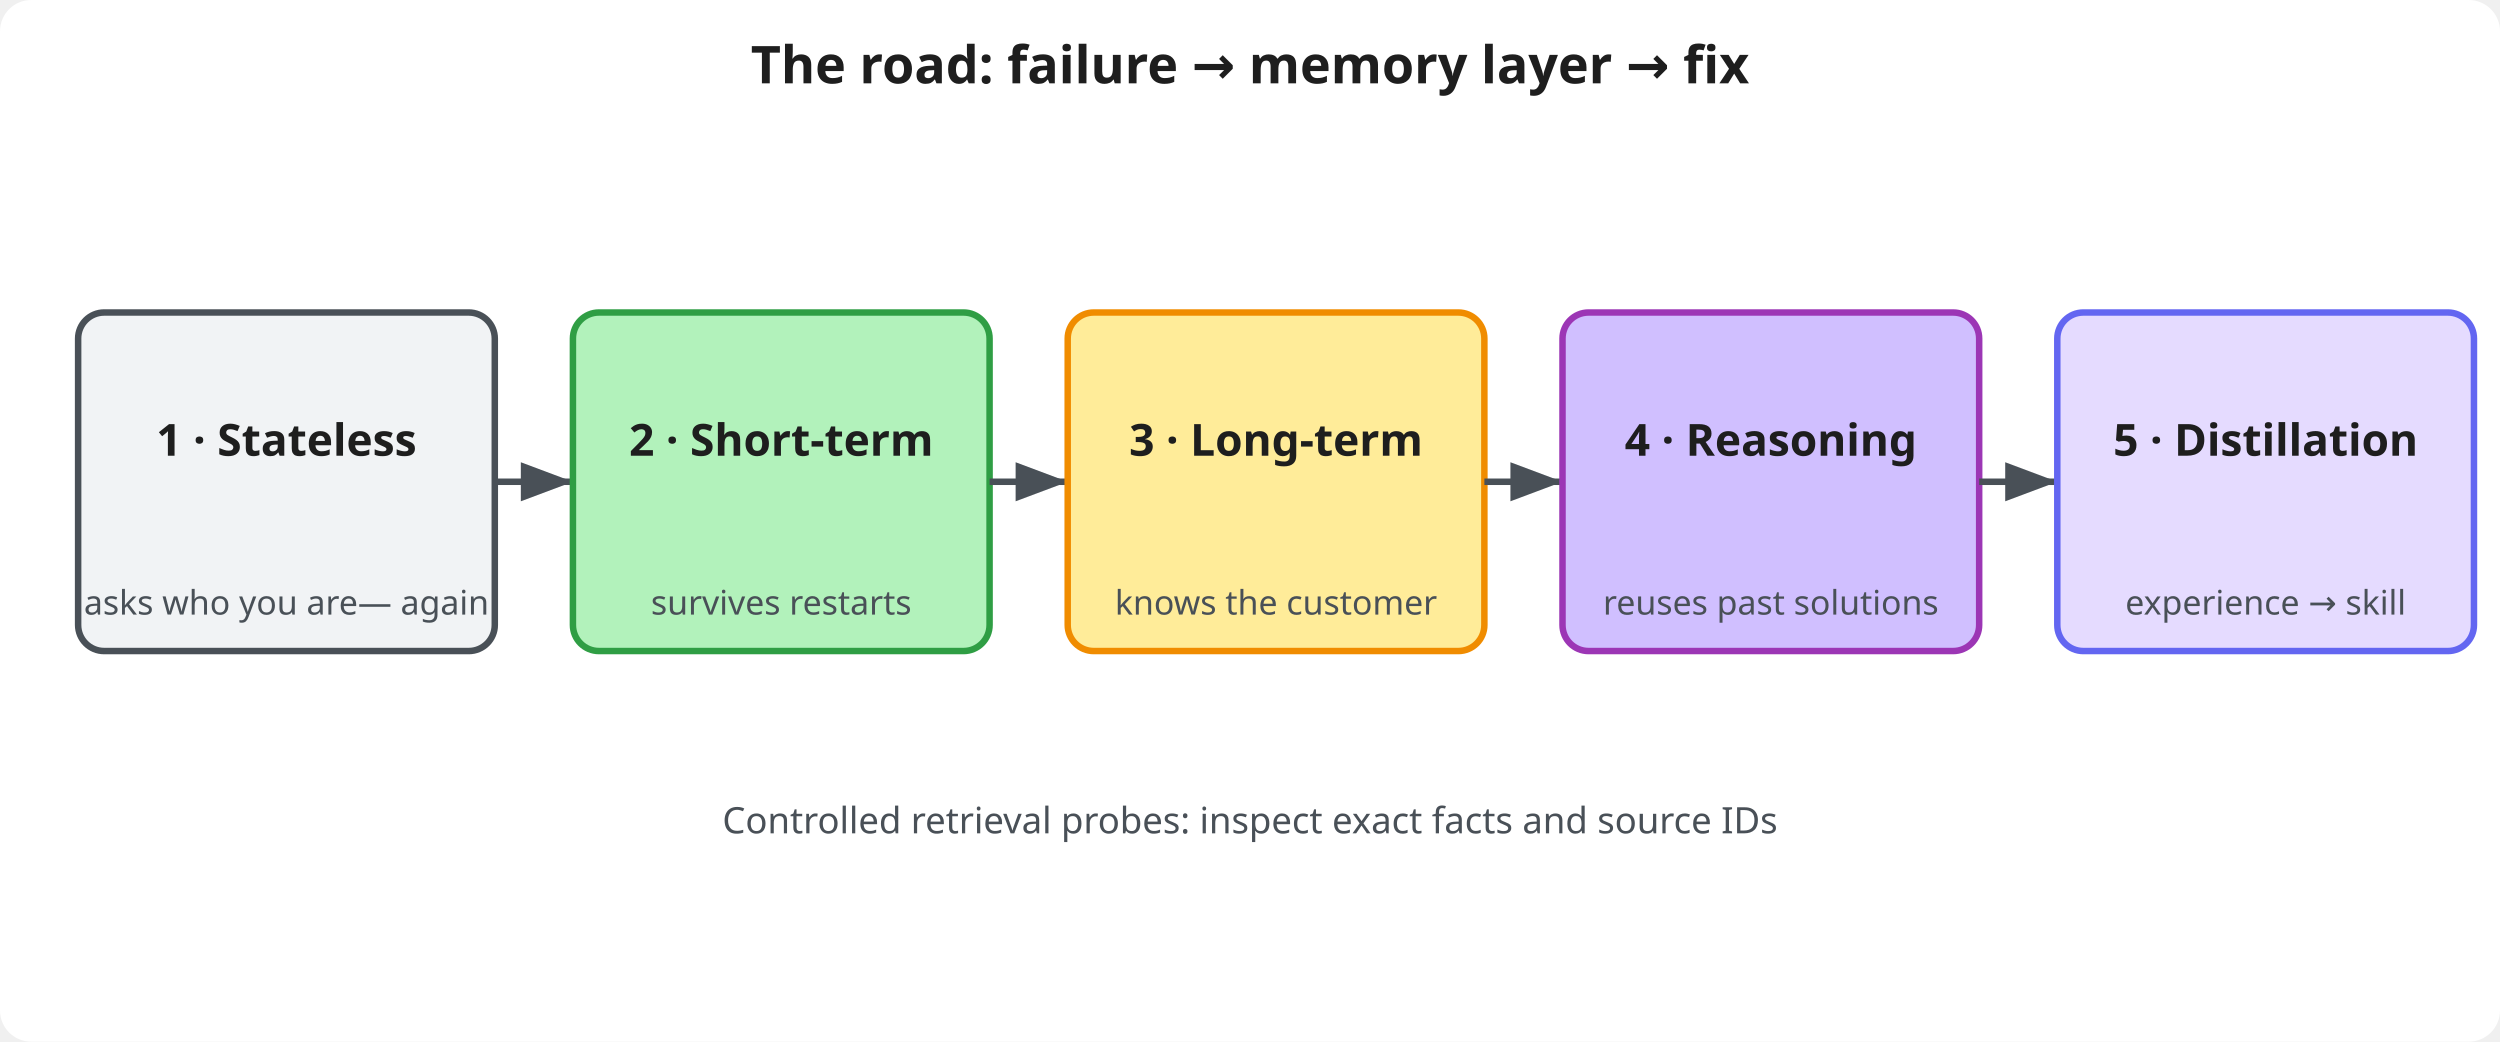
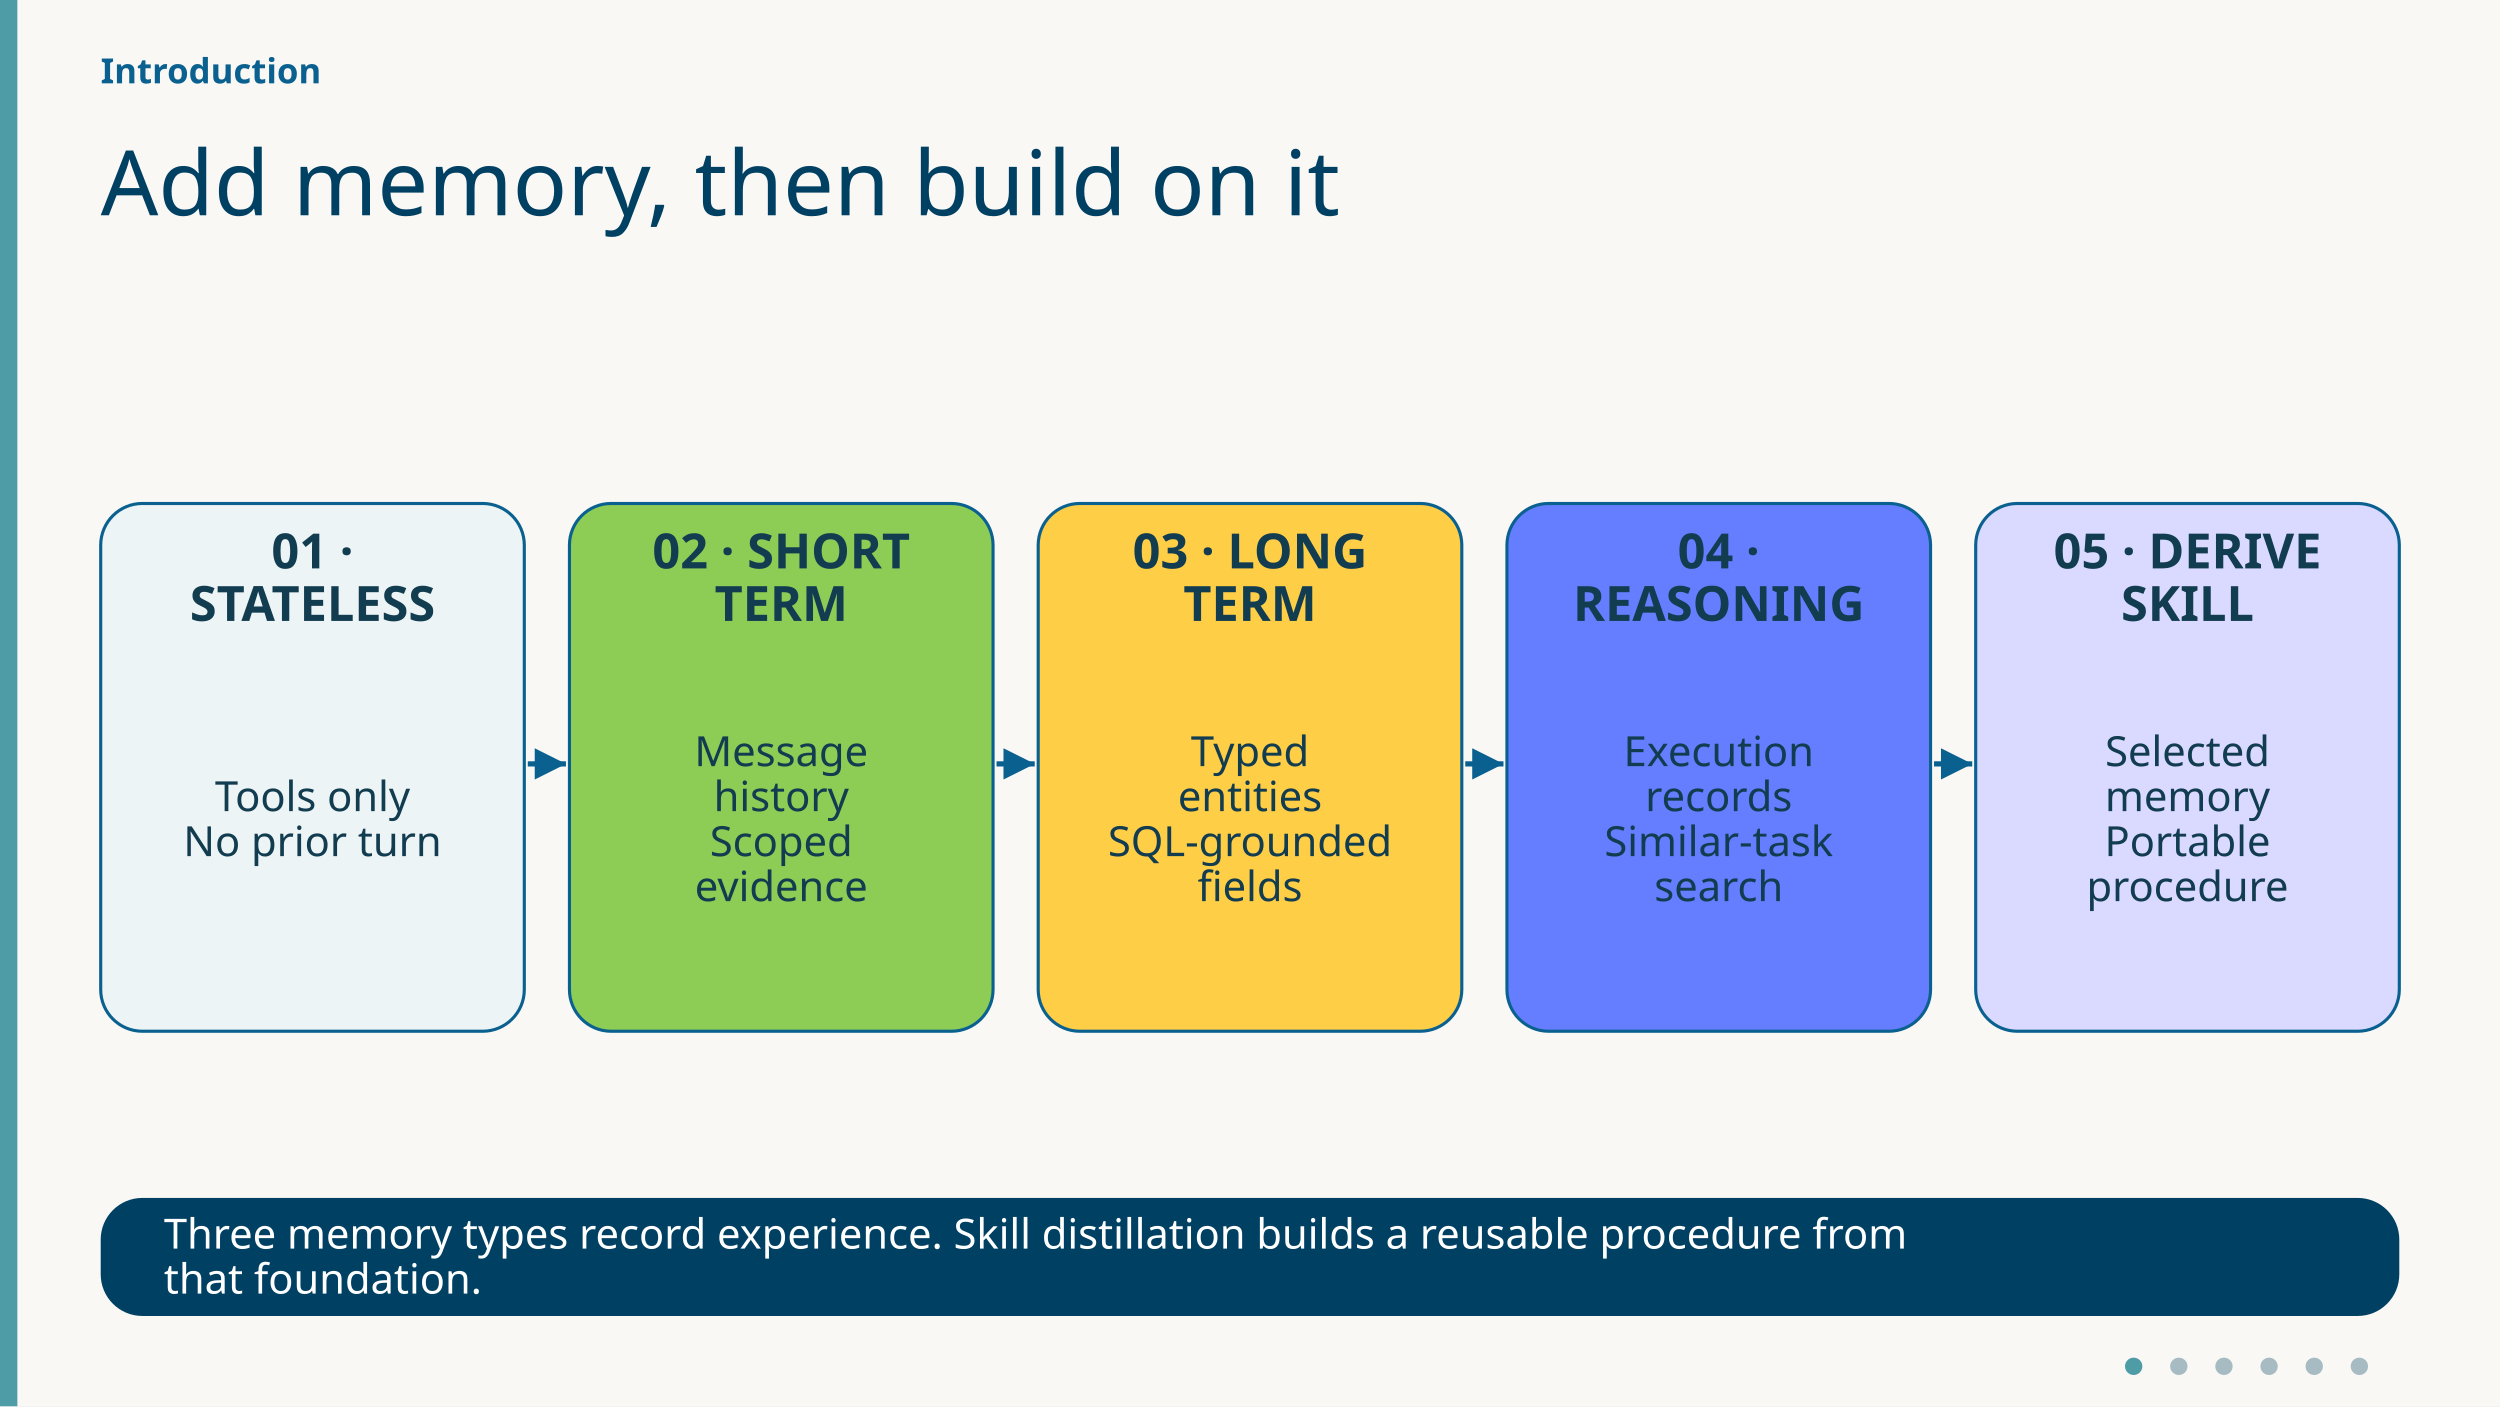
- <svg xmlns="http://www.w3.org/2000/svg" width="960" height="400" viewBox="0 0 960 400">
-   <rect x="0" y="0" width="960" height="400" fill="#ffffff" rx="12" />
+ <svg xmlns="http://www.w3.org/2000/svg" width="1440" height="810" viewBox="0 0 720 405" role="img">
  <defs>
-     <marker id="arr" markerWidth="10" markerHeight="10" refX="8" refY="3" orient="auto">
-       <path d="M0,0 L8,3 L0,6 Z" fill="#495057" />
-     </marker>
-     <marker id="arr-red" markerWidth="10" markerHeight="10" refX="8" refY="3" orient="auto">
-       <path d="M0,0 L8,3 L0,6 Z" fill="#C92A2A" />
+     <marker id="arrow" markerWidth="8" markerHeight="8" refX="6" refY="3" orient="auto">
+       <path d="M0,0 L6,3 L0,6 Z" fill="#0a6190" />
    </marker>
  </defs>
-   <text x="480" y="32" text-anchor="middle" font-family="sans-serif" font-size="20" fill="#1e1e1e" font-weight="700">The road: failure → memory layer → fix</text>
-   <rect x="30" y="120" width="160" height="130" rx="10" fill="#F1F3F5" stroke="#495057" stroke-width="2.5" />
-   <text x="110.0" y="175.0" text-anchor="middle" font-family="sans-serif" font-size="17" font-weight="600" fill="#1e1e1e">1 · Stateless</text>
-   <text x="110.0" y="236" text-anchor="middle" font-family="sans-serif" font-size="13" fill="#495057">asks who you are
- — again</text>
-   <line x1="190" y1="185" x2="220" y2="185" stroke="#495057" stroke-width="2.5" marker-end="url(#arr)" />
-   <rect x="220" y="120" width="160" height="130" rx="10" fill="#B2F2BB" stroke="#2F9E44" stroke-width="2.5" />
-   <text x="300.0" y="175.0" text-anchor="middle" font-family="sans-serif" font-size="17" font-weight="600" fill="#1e1e1e">2 · Short-term</text>
-   <text x="300.0" y="236" text-anchor="middle" font-family="sans-serif" font-size="13" fill="#495057">survives restarts</text>
-   <line x1="380" y1="185" x2="410" y2="185" stroke="#495057" stroke-width="2.5" marker-end="url(#arr)" />
-   <rect x="410" y="120" width="160" height="130" rx="10" fill="#FFEC99" stroke="#F08C00" stroke-width="2.5" />
-   <text x="490.0" y="175.0" text-anchor="middle" font-family="sans-serif" font-size="17" font-weight="600" fill="#1e1e1e">3 · Long-term</text>
-   <text x="490.0" y="236" text-anchor="middle" font-family="sans-serif" font-size="13" fill="#495057">knows the customer</text>
-   <line x1="570" y1="185" x2="600" y2="185" stroke="#495057" stroke-width="2.5" marker-end="url(#arr)" />
-   <rect x="600" y="120" width="160" height="130" rx="10" fill="#D0BFFF" stroke="#9C36B5" stroke-width="2.5" />
-   <text x="680.0" y="175.0" text-anchor="middle" font-family="sans-serif" font-size="17" font-weight="600" fill="#1e1e1e">4 · Reasoning</text>
-   <text x="680.0" y="236" text-anchor="middle" font-family="sans-serif" font-size="13" fill="#495057">reuses past solutions</text>
-   <line x1="760" y1="185" x2="790" y2="185" stroke="#495057" stroke-width="2.5" marker-end="url(#arr)" />
-   <rect x="790" y="120" width="160" height="130" rx="10" fill="#E5DBFF" stroke="#6366F1" stroke-width="2.5" />
-   <text x="870.0" y="175.0" text-anchor="middle" font-family="sans-serif" font-size="17" font-weight="600" fill="#1e1e1e">5 · Distillation</text>
-   <text x="870.0" y="236" text-anchor="middle" font-family="sans-serif" font-size="13" fill="#495057">experience → skill</text>
-   <text x="480" y="320" text-anchor="middle" font-family="sans-serif" font-size="14" fill="#495057">Controlled retrieval probes: inspect exact facts and source IDs</text>
+   <rect width="720" height="405" fill="#faf8f5" />
+   <rect width="5" height="405" fill="#4e9ca6" />
+   <text x="29" y="24" font-family="Public Sans, sans-serif" font-size="10" font-weight="700" fill="#0a6190">Introduction</text>
+   <text x="29" y="62" font-family="Syne, sans-serif" font-size="26" fill="#004063">Add memory, then build on it</text>
+   <rect x="29" y="145" width="122" height="152" rx="12" fill="#edf4f5" stroke="#0a6190" stroke-width="0.9" />
+   <rect x="37" y="154" width="106" height="25" rx="0" fill="none" stroke="none" stroke-width="1" />
+   <text x="90.0" y="163.7" text-anchor="middle" font-family="Public Sans, sans-serif" font-size="14" font-weight="700" fill="#123c50">01 ·</text>
+   <text x="90.0" y="178.82" text-anchor="middle" font-family="Public Sans, sans-serif" font-size="14" font-weight="700" fill="#123c50">STATELESS</text>
+   <rect x="38" y="181" width="104" height="110" rx="0" fill="none" stroke="none" stroke-width="1" />
+   <text x="90.0" y="233.6" text-anchor="middle" font-family="Public Sans, sans-serif" font-size="12" font-weight="400" fill="#123c50">Tools only</text>
+   <text x="90.0" y="246.56" text-anchor="middle" font-family="Public Sans, sans-serif" font-size="12" font-weight="400" fill="#123c50">No prior turn</text>
+   <line x1="152" y1="220" x2="163" y2="220" stroke="#0a6190" stroke-width="1.5" marker-end="url(#arrow)" />
+   <rect x="164" y="145" width="122" height="152" rx="12" fill="#8dcc55" stroke="#0a6190" stroke-width="0.9" />
+   <rect x="172" y="154" width="106" height="25" rx="0" fill="none" stroke="none" stroke-width="1" />
+   <text x="225.0" y="163.7" text-anchor="middle" font-family="Public Sans, sans-serif" font-size="14" font-weight="700" fill="#123c50">02 · SHORT</text>
+   <text x="225.0" y="178.82" text-anchor="middle" font-family="Public Sans, sans-serif" font-size="14" font-weight="700" fill="#123c50">TERM</text>
+   <rect x="173" y="181" width="104" height="110" rx="0" fill="none" stroke="none" stroke-width="1" />
+   <text x="225.0" y="220.64" text-anchor="middle" font-family="Public Sans, sans-serif" font-size="12" font-weight="400" fill="#123c50">Message</text>
+   <text x="225.0" y="233.6" text-anchor="middle" font-family="Public Sans, sans-serif" font-size="12" font-weight="400" fill="#123c50">history</text>
+   <text x="225.0" y="246.56" text-anchor="middle" font-family="Public Sans, sans-serif" font-size="12" font-weight="400" fill="#123c50">Scoped</text>
+   <text x="225.0" y="259.52" text-anchor="middle" font-family="Public Sans, sans-serif" font-size="12" font-weight="400" fill="#123c50">evidence</text>
+   <line x1="287" y1="220" x2="298" y2="220" stroke="#0a6190" stroke-width="1.5" marker-end="url(#arrow)" />
+   <rect x="299" y="145" width="122" height="152" rx="12" fill="#ffce47" stroke="#0a6190" stroke-width="0.9" />
+   <rect x="307" y="154" width="106" height="25" rx="0" fill="none" stroke="none" stroke-width="1" />
+   <text x="360.0" y="163.7" text-anchor="middle" font-family="Public Sans, sans-serif" font-size="14" font-weight="700" fill="#123c50">03 · LONG</text>
+   <text x="360.0" y="178.82" text-anchor="middle" font-family="Public Sans, sans-serif" font-size="14" font-weight="700" fill="#123c50">TERM</text>
+   <rect x="308" y="181" width="104" height="110" rx="0" fill="none" stroke="none" stroke-width="1" />
+   <text x="360.0" y="220.64" text-anchor="middle" font-family="Public Sans, sans-serif" font-size="12" font-weight="400" fill="#123c50">Typed</text>
+   <text x="360.0" y="233.6" text-anchor="middle" font-family="Public Sans, sans-serif" font-size="12" font-weight="400" fill="#123c50">entities</text>
+   <text x="360.0" y="246.56" text-anchor="middle" font-family="Public Sans, sans-serif" font-size="12" font-weight="400" fill="#123c50">SQL-grounded</text>
+   <text x="360.0" y="259.52" text-anchor="middle" font-family="Public Sans, sans-serif" font-size="12" font-weight="400" fill="#123c50">fields</text>
+   <line x1="422" y1="220" x2="433" y2="220" stroke="#0a6190" stroke-width="1.5" marker-end="url(#arrow)" />
+   <rect x="434" y="145" width="122" height="152" rx="12" fill="#657eff" stroke="#0a6190" stroke-width="0.9" />
+   <rect x="442" y="154" width="106" height="25" rx="0" fill="none" stroke="none" stroke-width="1" />
+   <text x="495.0" y="163.7" text-anchor="middle" font-family="Public Sans, sans-serif" font-size="14" font-weight="700" fill="#123c50">04 ·</text>
+   <text x="495.0" y="178.82" text-anchor="middle" font-family="Public Sans, sans-serif" font-size="14" font-weight="700" fill="#123c50">REASONING</text>
+   <rect x="443" y="181" width="104" height="110" rx="0" fill="none" stroke="none" stroke-width="1" />
+   <text x="495.0" y="220.64" text-anchor="middle" font-family="Public Sans, sans-serif" font-size="12" font-weight="400" fill="#123c50">Execution</text>
+   <text x="495.0" y="233.6" text-anchor="middle" font-family="Public Sans, sans-serif" font-size="12" font-weight="400" fill="#123c50">records</text>
+   <text x="495.0" y="246.56" text-anchor="middle" font-family="Public Sans, sans-serif" font-size="12" font-weight="400" fill="#123c50">Similar-task</text>
+   <text x="495.0" y="259.52" text-anchor="middle" font-family="Public Sans, sans-serif" font-size="12" font-weight="400" fill="#123c50">search</text>
+   <line x1="557" y1="220" x2="568" y2="220" stroke="#0a6190" stroke-width="1.5" marker-end="url(#arrow)" />
+   <rect x="569" y="145" width="122" height="152" rx="12" fill="#dad9ff" stroke="#0a6190" stroke-width="0.9" />
+   <rect x="577" y="154" width="106" height="25" rx="0" fill="none" stroke="none" stroke-width="1" />
+   <text x="630.0" y="163.7" text-anchor="middle" font-family="Public Sans, sans-serif" font-size="14" font-weight="700" fill="#123c50">05 · DERIVE</text>
+   <text x="630.0" y="178.82" text-anchor="middle" font-family="Public Sans, sans-serif" font-size="14" font-weight="700" fill="#123c50">SKILL</text>
+   <rect x="578" y="181" width="104" height="110" rx="0" fill="none" stroke="none" stroke-width="1" />
+   <text x="630.0" y="220.64" text-anchor="middle" font-family="Public Sans, sans-serif" font-size="12" font-weight="400" fill="#123c50">Selected</text>
+   <text x="630.0" y="233.6" text-anchor="middle" font-family="Public Sans, sans-serif" font-size="12" font-weight="400" fill="#123c50">memory</text>
+   <text x="630.0" y="246.56" text-anchor="middle" font-family="Public Sans, sans-serif" font-size="12" font-weight="400" fill="#123c50">Portable</text>
+   <text x="630.0" y="259.52" text-anchor="middle" font-family="Public Sans, sans-serif" font-size="12" font-weight="400" fill="#123c50">procedure</text>
+   <rect x="29" y="345" width="662" height="34" rx="12" fill="#004063" stroke="none" stroke-width="1" />
+   <rect x="40" y="345" width="640" height="34" rx="0" fill="none" stroke="none" stroke-width="1" />
+   <text x="47.2" y="359.6" text-anchor="start" font-family="Public Sans, sans-serif" font-size="12" font-weight="400" fill="#ffffff">Three memory types record experience. Skill distillation builds a reusable procedure from</text>
+   <text x="47.2" y="372.56" text-anchor="start" font-family="Public Sans, sans-serif" font-size="12" font-weight="400" fill="#ffffff">that foundation.</text>
+   <circle cx="614.5" cy="393.5" r="2.5" fill="#4e9ca6" stroke="none" stroke-width="1" />
+   <circle cx="627.5" cy="393.5" r="2.5" fill="#a7bbc3" stroke="none" stroke-width="1" />
+   <circle cx="640.5" cy="393.5" r="2.5" fill="#a7bbc3" stroke="none" stroke-width="1" />
+   <circle cx="653.5" cy="393.5" r="2.5" fill="#a7bbc3" stroke="none" stroke-width="1" />
+   <circle cx="666.5" cy="393.5" r="2.5" fill="#a7bbc3" stroke="none" stroke-width="1" />
+   <circle cx="679.5" cy="393.5" r="2.5" fill="#a7bbc3" stroke="none" stroke-width="1" />
</svg>
